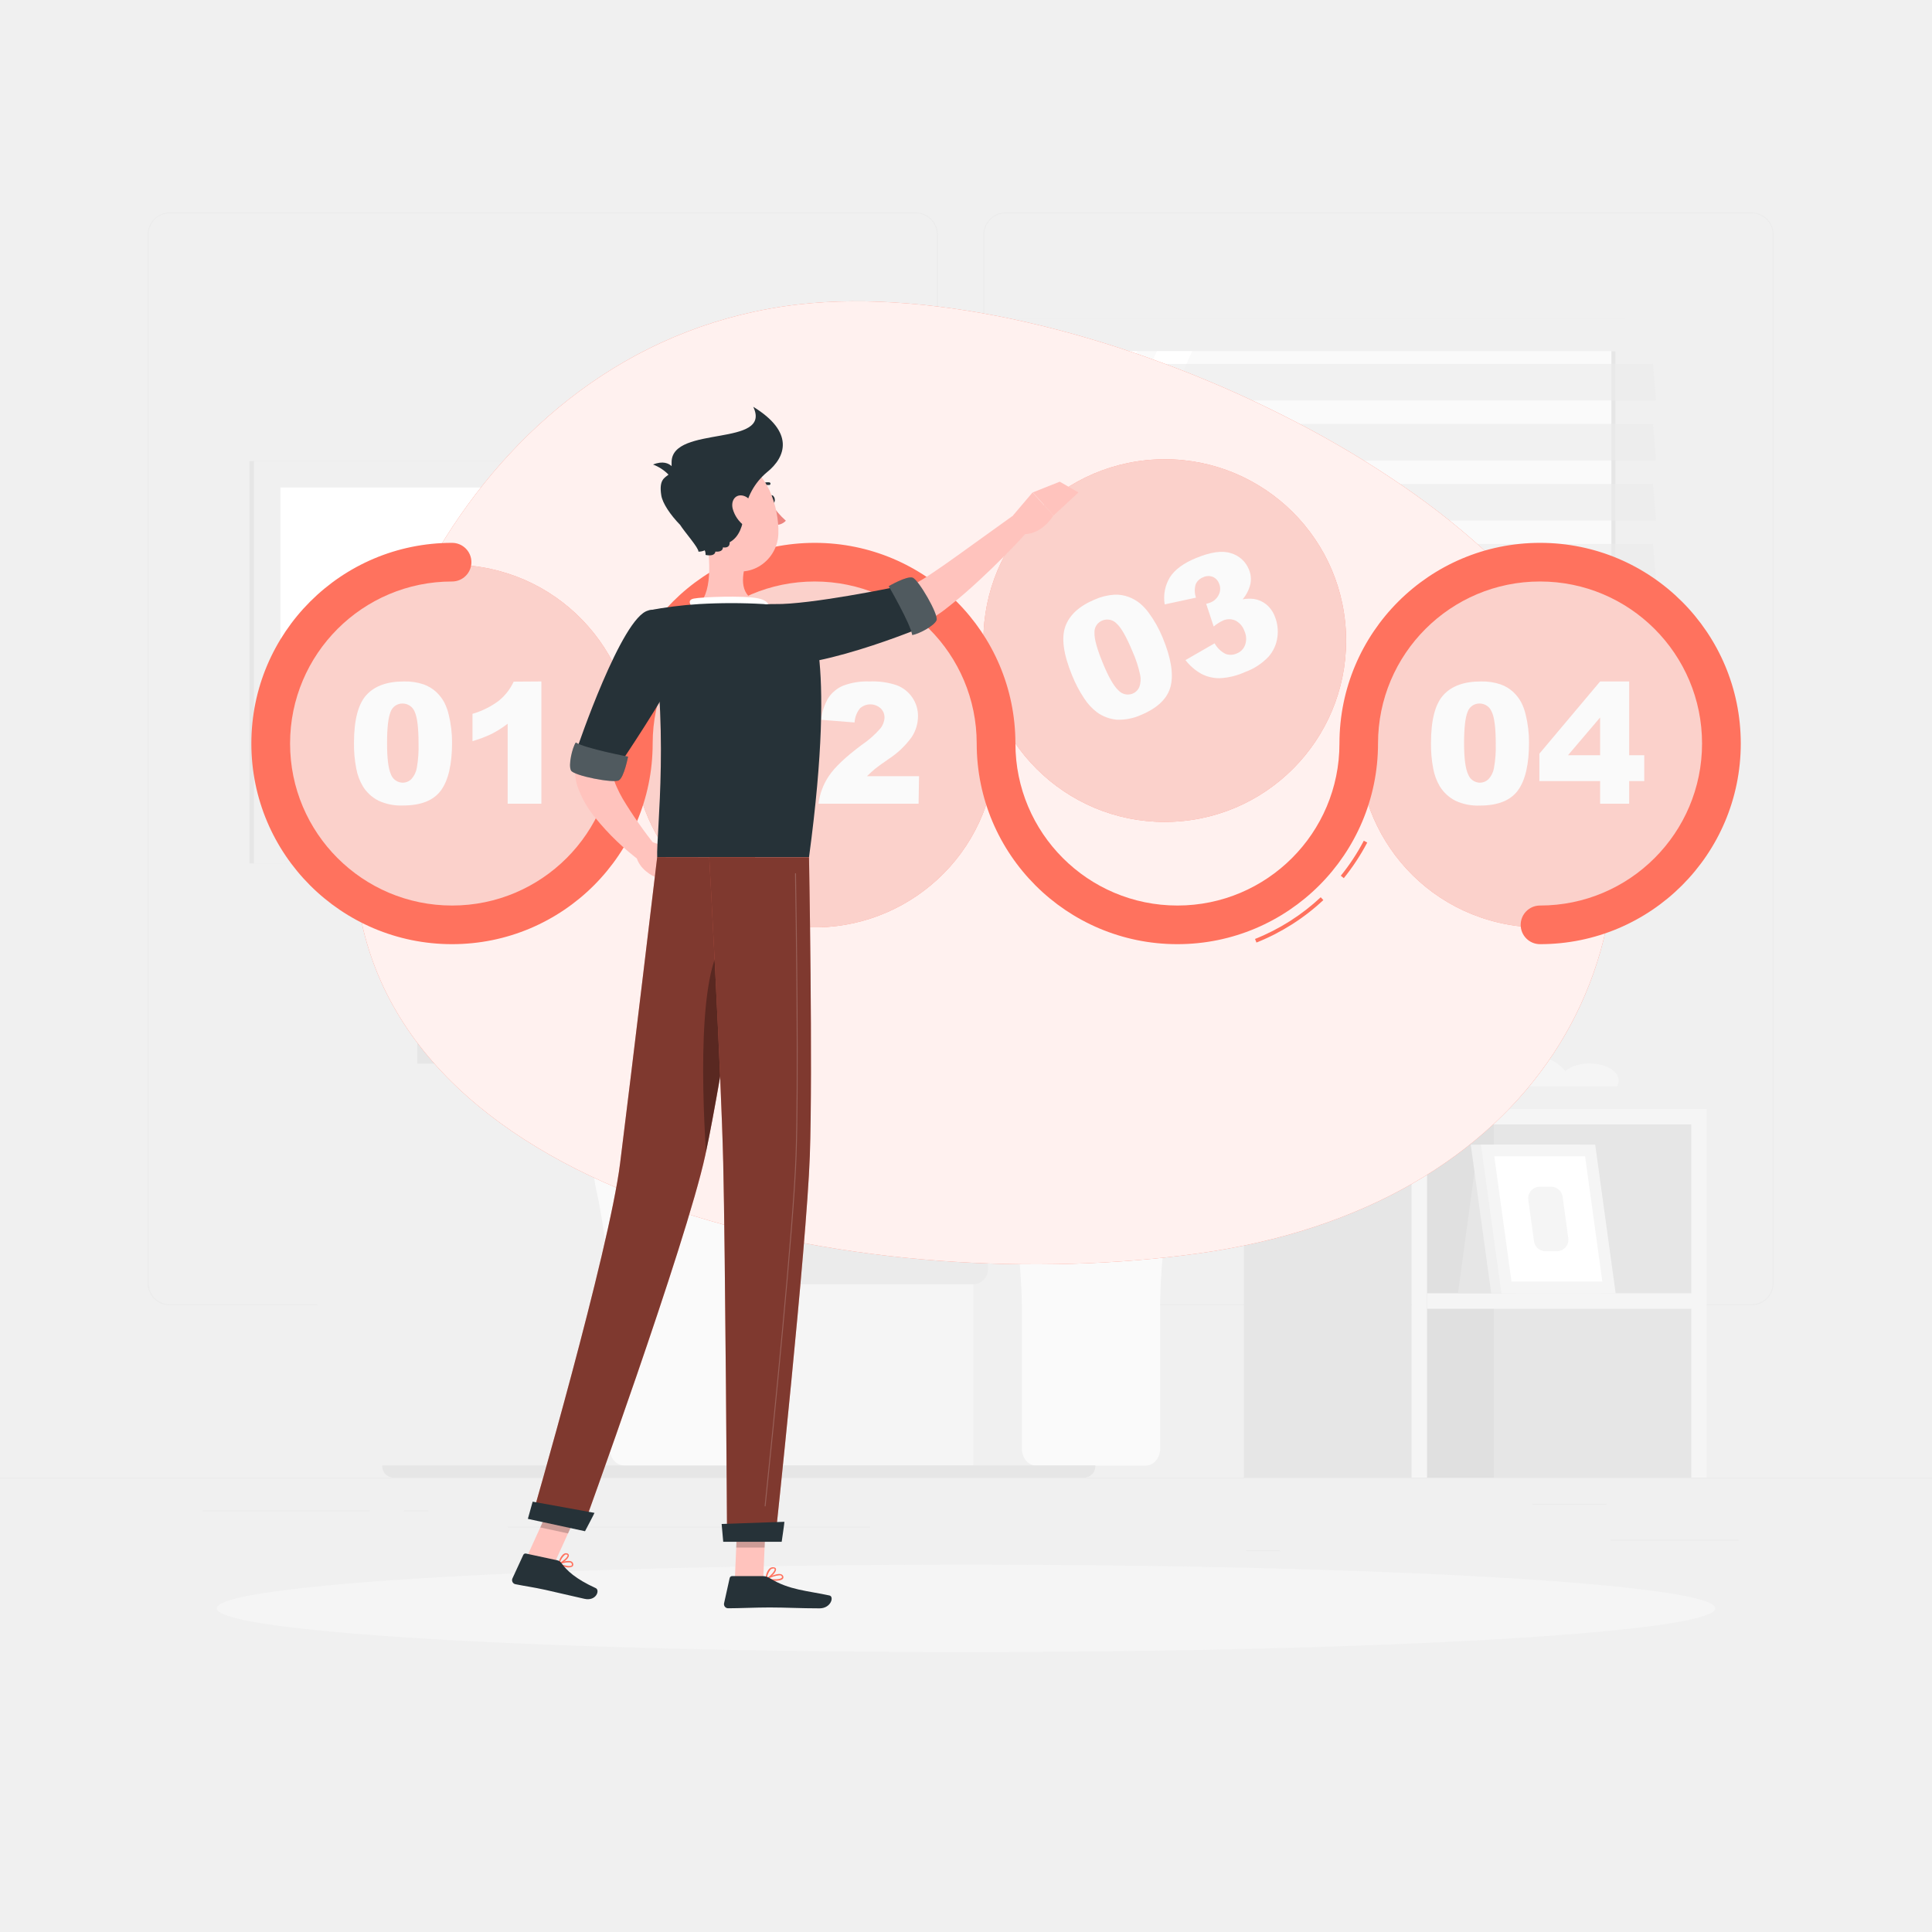
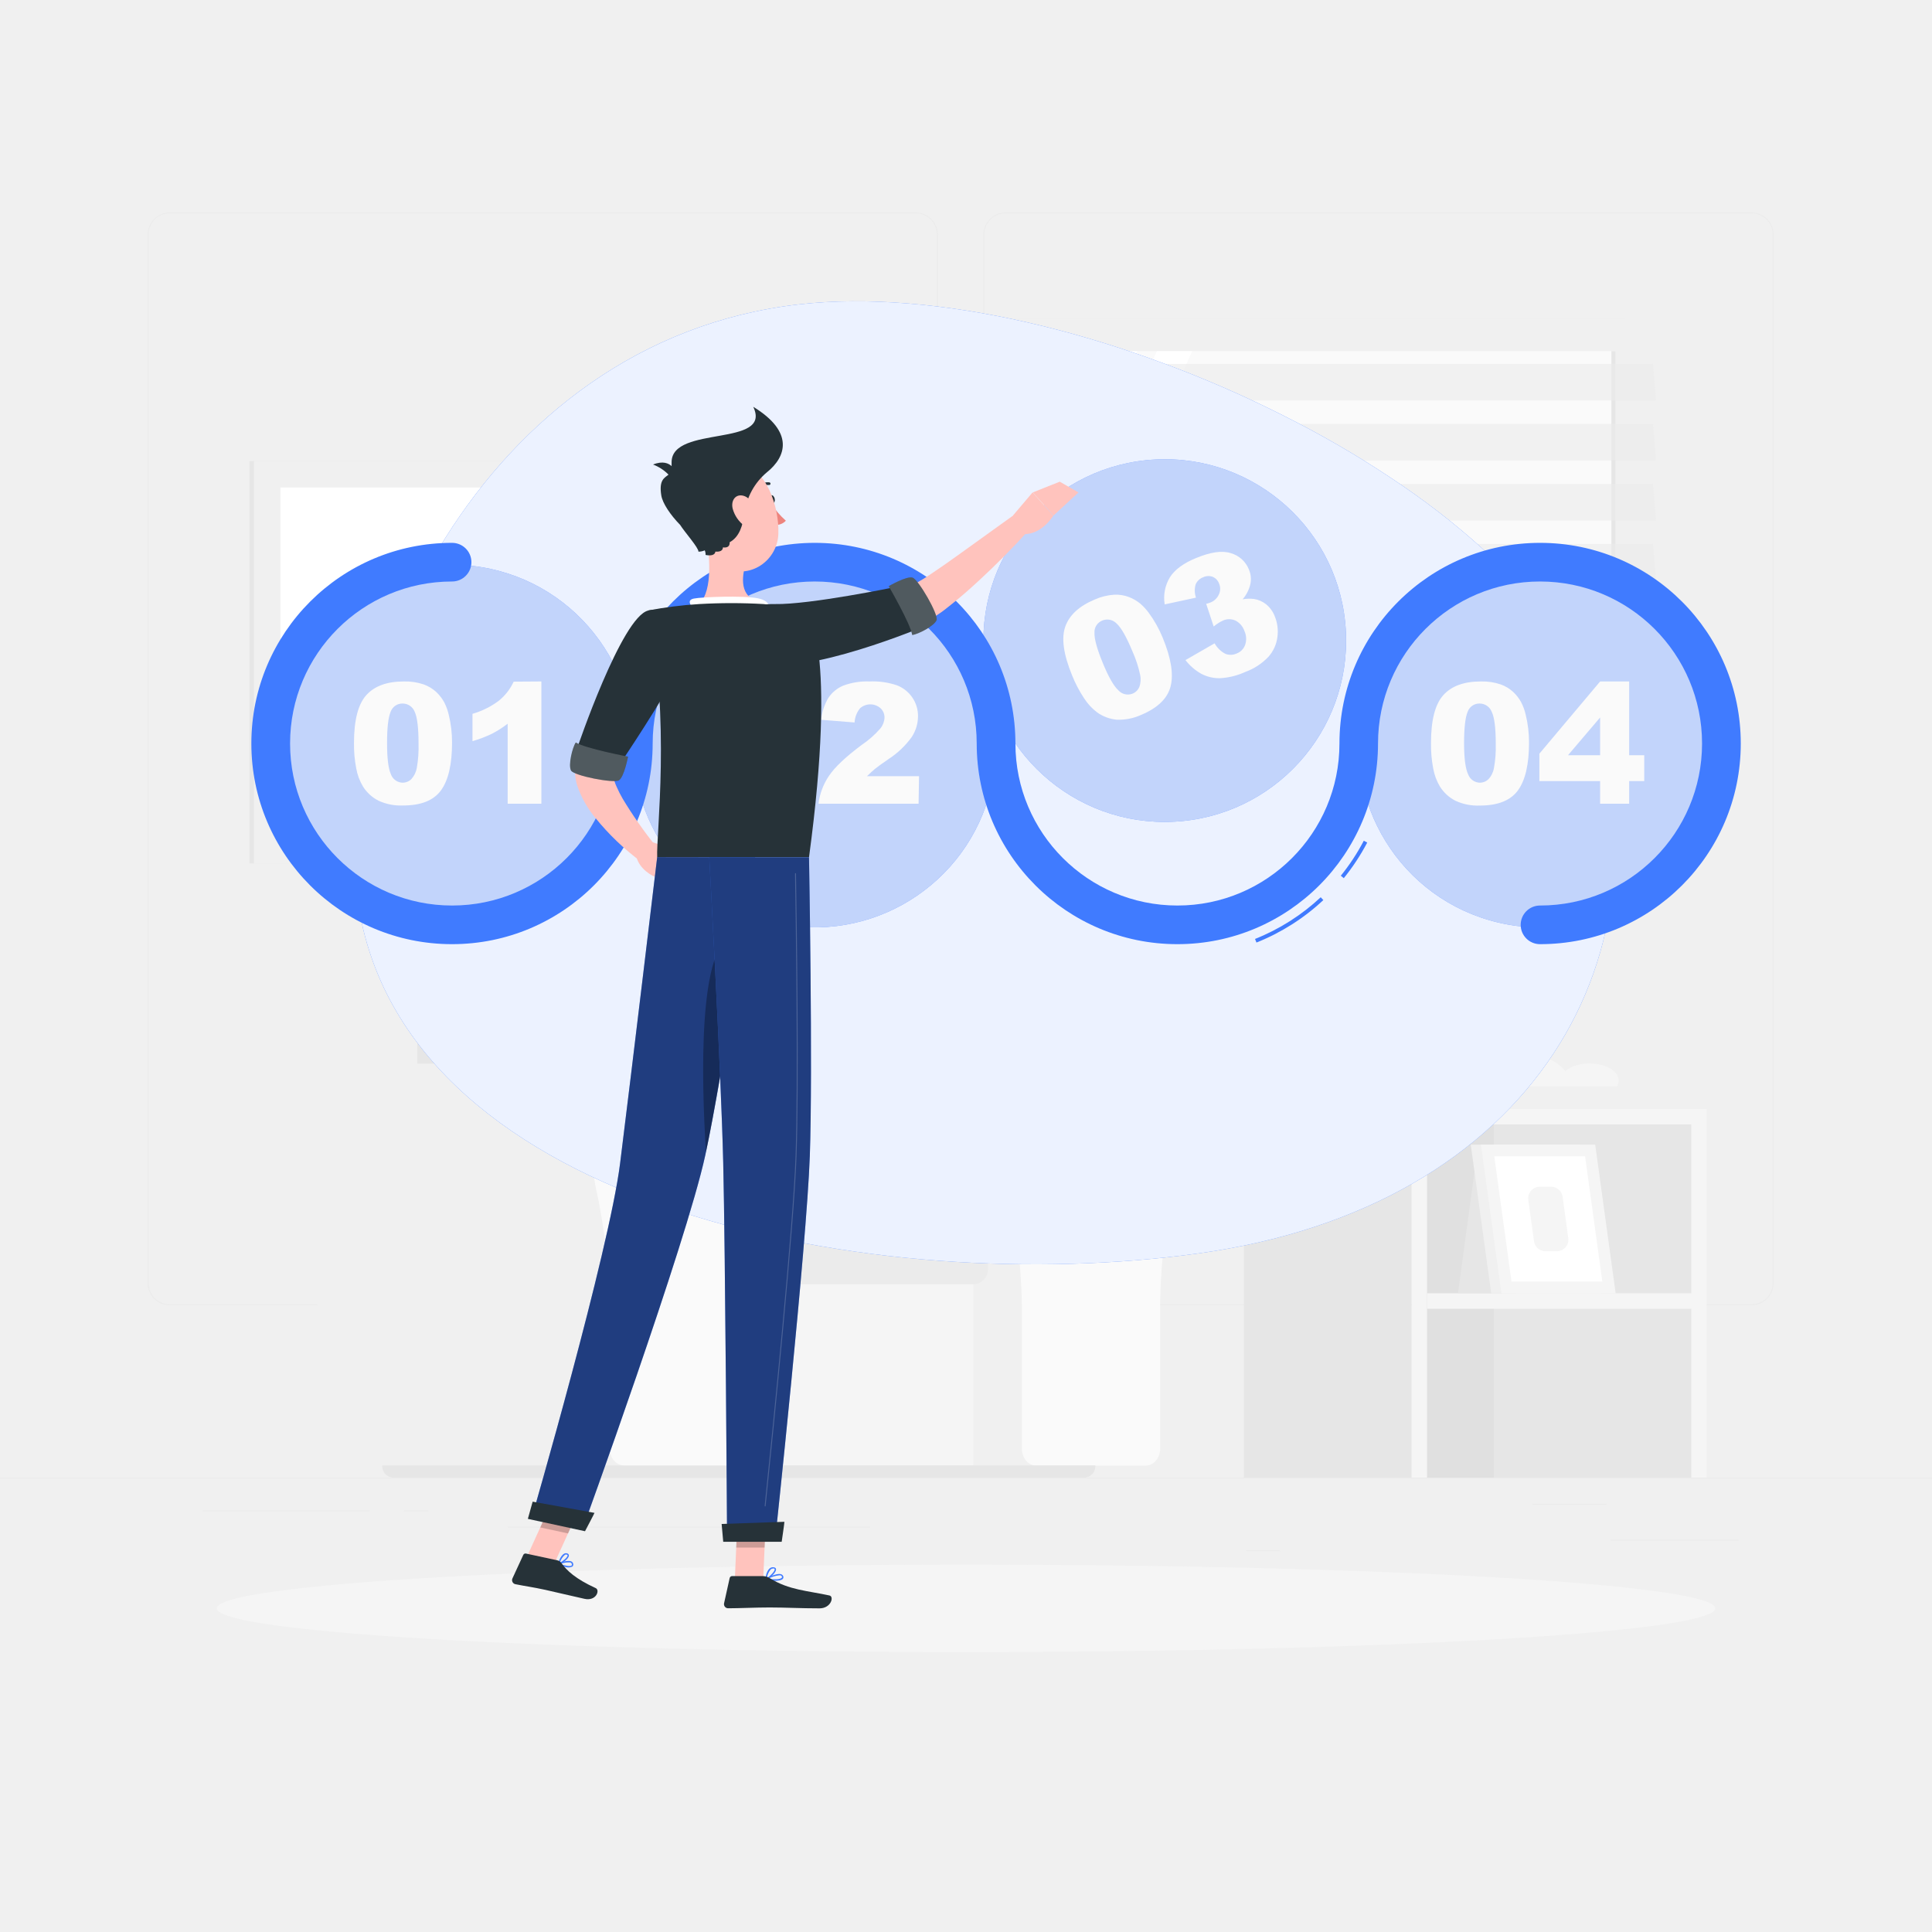
<svg xmlns="http://www.w3.org/2000/svg" viewBox="0 0 500 500">
  <g id="background-complete">
    <rect y="382.4" width="500" height="0.25" style="fill:#ebebeb" />
    <rect x="416.78" y="398.49" width="33.12" height="0.25" style="fill:#ebebeb" />
    <rect x="322.53" y="401.21" width="8.69" height="0.25" style="fill:#ebebeb" />
    <rect x="396.59" y="389.21" width="19.19" height="0.25" style="fill:#ebebeb" />
    <rect x="52.46" y="390.89" width="43.19" height="0.25" style="fill:#ebebeb" />
    <rect x="104.56" y="390.89" width="6.33" height="0.25" style="fill:#ebebeb" />
    <rect x="131.47" y="395.11" width="93.68" height="0.25" style="fill:#ebebeb" />
    <path d="M237,337.8H43.91a5.71,5.71,0,0,1-5.7-5.71V60.66A5.71,5.71,0,0,1,43.91,55H237a5.71,5.71,0,0,1,5.71,5.71V332.09A5.71,5.71,0,0,1,237,337.8ZM43.91,55.2a5.46,5.46,0,0,0-5.45,5.46V332.09a5.46,5.46,0,0,0,5.45,5.46H237a5.47,5.47,0,0,0,5.46-5.46V60.66A5.47,5.47,0,0,0,237,55.2Z" style="fill:#ebebeb" />
    <path d="M453.31,337.8H260.21a5.72,5.72,0,0,1-5.71-5.71V60.66A5.72,5.72,0,0,1,260.21,55h193.1A5.71,5.71,0,0,1,459,60.66V332.09A5.71,5.71,0,0,1,453.31,337.8ZM260.21,55.2a5.47,5.47,0,0,0-5.46,5.46V332.09a5.47,5.47,0,0,0,5.46,5.46h193.1a5.47,5.47,0,0,0,5.46-5.46V60.66a5.47,5.47,0,0,0-5.46-5.46Z" style="fill:#ebebeb" />
    <rect x="194.29" y="82.42" width="226.23" height="129.78" style="fill:#e6e6e6" />
    <rect x="197.12" y="82.42" width="229.45" height="129.78" style="fill:#f0f0f0" />
    <rect x="194.29" y="212.2" width="226.23" height="11.24" style="fill:#e6e6e6" />
    <rect x="207.19" y="212.2" width="229.45" height="11.24" style="fill:#f0f0f0" />
    <rect x="255.42" y="41.05" width="112.85" height="212.52" transform="translate(459.15 -164.54) rotate(90)" style="fill:#fafafa" />
    <polygon points="221.2 203.73 270.88 90.88 294.34 90.88 244.65 203.73 221.2 203.73" style="fill:#fff" />
    <path d="M209.5,195.31a.61.61,0,0,1-.6-.61V96.39a.61.61,0,0,1,1.21,0V194.7A.61.61,0,0,1,209.5,195.31Z" style="fill:#f0f0f0" />
    <polygon points="249.69 203.73 299.38 90.88 308.52 90.88 258.83 203.73 249.69 203.73" style="fill:#fff" />
    <rect x="361.14" y="146.77" width="112.85" height="1.07" transform="translate(564.87 -270.26) rotate(90)" style="fill:#e6e6e6" />
    <polygon points="428.57 103.65 202.34 103.65 201.56 94.17 427.79 94.17 428.57 103.65" style="fill:#ebebeb;opacity:0.6" />
    <polygon points="428.57 119.18 202.34 119.18 201.56 109.71 427.79 109.71 428.57 119.18" style="fill:#ebebeb;opacity:0.6" />
    <polygon points="428.57 134.72 202.34 134.72 201.56 125.25 427.79 125.25 428.57 134.72" style="fill:#ebebeb;opacity:0.6" />
    <polygon points="428.57 150.26 202.34 150.26 201.56 140.78 427.79 140.78 428.57 150.26" style="fill:#ebebeb;opacity:0.6" />
    <polygon points="428.57 165.8 202.34 165.8 201.56 156.32 427.79 156.32 428.57 165.8" style="fill:#ebebeb;opacity:0.6" />
    <polygon points="428.57 181.33 202.34 181.33 201.56 171.86 427.79 171.86 428.57 181.33" style="fill:#ebebeb;opacity:0.6" />
    <rect x="64.55" y="119.31" width="77.58" height="104.12" style="fill:#e6e6e6" />
    <rect x="65.72" y="119.31" width="81.82" height="104.12" style="fill:#f0f0f0" />
    <rect x="61.42" y="137.32" width="90.41" height="68.11" transform="translate(278 64.74) rotate(90)" style="fill:#fff" />
    <path d="M106.16,195.28l-12.5-12.5a16.15,16.15,0,0,1,0-22.81l12.5-12.51a.67.67,0,0,1,.93,0L119.6,160a16.15,16.15,0,0,1,0,22.81l-12.51,12.5A.65.65,0,0,1,106.16,195.28Zm.47-46.42-12,12a14.84,14.84,0,0,0,0,20.95l12,12,12-12a14.82,14.82,0,0,0,0-20.95Z" style="fill:#f0f0f0" />
    <path d="M223.34,275.27h0c-.51,0-1,0-1.55.05-11,.88-19.82,11.32-20.52,24.18A30.44,30.44,0,0,0,202,308a151.32,151.32,0,0,1,3.47,33.77v33.17c0,2.4,1.66,4.35,3.71,4.35h73.2v-104Z" style="fill:#f0f0f0" />
    <path d="M304.48,301.2c0-14.92-10.75-26.9-23.67-25.87-11,.88-19.83,11.32-20.52,24.18A30.07,30.07,0,0,0,261,308a151.32,151.32,0,0,1,3.47,33.77v33.17c0,2.4,1.66,4.35,3.71,4.35h28.36c2,0,3.71-1.95,3.71-4.35V339.78a137.91,137.91,0,0,1,3.43-31.65A30.23,30.23,0,0,0,304.48,301.2Z" style="fill:#fafafa" />
    <rect x="174.63" y="320.45" width="77.25" height="58.79" style="fill:#f5f5f5" />
    <path d="M126.13,250H211a18.13,18.13,0,0,1,18.13,18.13v62.26a0,0,0,0,1,0,0H108a0,0,0,0,1,0,0V268.13A18.13,18.13,0,0,1,126.13,250Z" style="fill:#e6e6e6" />
    <path d="M139.32,250h76.43a17.87,17.87,0,0,1,17.87,17.87v62.52a0,0,0,0,1,0,0H121.44a0,0,0,0,1,0,0V267.87A17.87,17.87,0,0,1,139.32,250Z" style="fill:#f5f5f5" />
    <path d="M179.61,318.33h72.2a3.89,3.89,0,0,1,3.89,3.89v6.26a3.89,3.89,0,0,1-3.89,3.89h-72.2a1.16,1.16,0,0,1-1.16-1.16V319.49a1.16,1.16,0,0,1,1.16-1.16Z" style="fill:#ebebeb" />
    <path d="M98.94,379.24H283.47a0,0,0,0,1,0,0v.24a2.92,2.92,0,0,1-2.92,2.92H101.85a2.92,2.92,0,0,1-2.92-2.92v-.24a0,0,0,0,1,0,0Z" style="fill:#e6e6e6" />
    <path d="M100.05,275.27h0c-.51,0-1,0-1.55.05-11,.88-19.83,11.32-20.52,24.18a30.44,30.44,0,0,0,.71,8.44,151.32,151.32,0,0,1,3.47,33.77v33.17c0,2.4,1.66,4.35,3.71,4.35h89.81v-104Z" style="fill:#f0f0f0" />
    <path d="M197.8,301.2c0-14.92-10.75-26.9-23.67-25.87-11,.88-19.82,11.32-20.52,24.18a30.44,30.44,0,0,0,.71,8.44,151.32,151.32,0,0,1,3.47,33.77v33.17c0,2.4,1.66,4.35,3.71,4.35h28.36c2,0,3.72-1.95,3.72-4.35V339.78A137.9,137.9,0,0,1,197,308.13,30.23,30.23,0,0,0,197.8,301.2Z" style="fill:#fafafa" />
    <path d="M401.42,284.08a4.41,4.41,0,0,0,3.18-7.48c-2-2.06-5.28-3.74-10.5-3.74s-8.46,1.68-10.49,3.74a4.41,4.41,0,0,0,3.17,7.48Z" style="fill:#f5f5f5" />
    <path d="M416.11,282.44a2.83,2.83,0,0,0,2-4.8c-1.3-1.33-3.39-2.4-6.74-2.4s-5.44,1.07-6.74,2.4a2.83,2.83,0,0,0,2,4.8Z" style="fill:#f5f5f5" />
    <path d="M379,281.17s.57,5.83,22.48,5.83,22.49-5.83,22.49-5.83Z" style="fill:#f0f0f0" />
    <path d="M355.76,271.36a3.55,3.55,0,0,0-.56.06v-2a1.58,1.58,0,0,0-1.58-1.59h-8.49a1.59,1.59,0,0,0-1.58,1.59V287H355.2v-2.84a5.32,5.32,0,0,0,.56.06,4.68,4.68,0,0,0,4.67-4.67V276A4.68,4.68,0,0,0,355.76,271.36Zm2.67,8.19a2.68,2.68,0,0,1-2.67,2.67,2.6,2.6,0,0,1-.56-.06v-8.74a2.6,2.6,0,0,1,.56-.06,2.68,2.68,0,0,1,2.67,2.67Z" style="fill:#e6e6e6" />
    <rect x="321.92" y="287" width="43.42" height="95.4" style="fill:#e6e6e6" />
    <rect x="365.34" y="287" width="76.38" height="95.4" transform="translate(807.05 669.4) rotate(180)" style="fill:#f5f5f5" />
    <rect x="357.82" y="302.51" width="91.4" height="68.38" transform="translate(740.22 -66.82) rotate(90)" style="fill:#e6e6e6" />
    <rect x="332.27" y="328.07" width="91.4" height="17.26" transform="translate(714.67 -41.27) rotate(90)" style="fill:#e0e0e0" />
    <rect x="402.61" y="301.43" width="4" height="70.54" transform="translate(741.31 -67.91) rotate(90)" style="fill:#f5f5f5" />
    <polygon points="392.33 334.7 377.33 334.7 381.78 301.84 392.33 301.84 392.33 334.7" style="fill:#e6e6e6" />
    <polygon points="414.33 334.7 385.92 334.7 380.63 296.24 409.04 296.24 414.33 334.7" style="fill:#f0f0f0" />
    <polygon points="418.13 334.7 388.56 334.7 383.27 296.24 412.84 296.24 418.13 334.7" style="fill:#f5f5f5" />
    <polygon points="391.17 331.67 386.72 299.27 410.22 299.27 414.68 331.67 391.17 331.67" style="fill:#fff" />
    <path d="M397,321.24l-1.48-10.73a3,3,0,0,1,3-3.39h2.88a3,3,0,0,1,3,2.58l1.47,10.72a3,3,0,0,1-3,3.4H400A3,3,0,0,1,397,321.24Z" style="fill:#f5f5f5" />
  </g>
  <g id="background-simple">
-     <path d="M206.75,78.78C124.34,88.2,83.2,178.23,92.93,235.25c13.29,77.93,134.32,100.61,216.94,89.17,87.07-12,124.9-77.59,101.16-144.9C391.7,124.7,277.39,70.71,206.75,78.78Z" style="fill:#FF725E" />
+     <path d="M206.75,78.78C124.34,88.2,83.2,178.23,92.93,235.25c13.29,77.93,134.32,100.61,216.94,89.17,87.07-12,124.9-77.59,101.16-144.9C391.7,124.7,277.39,70.71,206.75,78.78Z" style="fill:#407BFF" />
    <path d="M206.75,78.78C124.34,88.2,83.2,178.23,92.93,235.25c13.29,77.93,134.32,100.61,216.94,89.17,87.07-12,124.9-77.59,101.16-144.9C391.7,124.7,277.39,70.71,206.75,78.78Z" style="fill:#fff;opacity:0.9" />
  </g>
  <g id="Shadow">
    <ellipse id="path" cx="250" cy="416.24" rx="193.89" ry="11.32" style="fill:#f5f5f5" />
  </g>
  <g id="Graphics">
-     <circle cx="116.98" cy="193.08" r="46.93" transform="translate(-92.34 277.62) rotate(-80.78)" style="fill:#FF725E" />
+     <circle cx="116.98" cy="193.08" r="46.93" transform="translate(-92.34 277.62) rotate(-80.78)" style="fill:#407BFF" />
    <circle cx="116.98" cy="193.08" r="46.93" transform="translate(-92.34 277.62) rotate(-80.78)" style="fill:#fafafa;opacity:0.7" />
    <path d="M91.61,192.29q0-8.85,3.19-12.39t9.71-3.54a14.67,14.67,0,0,1,5.15.77,9.62,9.62,0,0,1,3.29,2,10.84,10.84,0,0,1,2,2.6,13.68,13.68,0,0,1,1.17,3.19,29.74,29.74,0,0,1,.87,7.25q0,8.44-2.86,12.37t-9.85,3.92a13.75,13.75,0,0,1-6.34-1.25,10.21,10.21,0,0,1-4-3.66,13.89,13.89,0,0,1-1.75-4.7A32.48,32.48,0,0,1,91.61,192.29Zm8.56,0q0,5.93,1,8.1a3.29,3.29,0,0,0,3,2.17,3.23,3.23,0,0,0,2.28-.92,5.79,5.79,0,0,0,1.42-2.91,30.92,30.92,0,0,0,.45-6.21q0-6.2-1-8.32a3.36,3.36,0,0,0-3.14-2.13,3.22,3.22,0,0,0-3.1,2.18Q100.17,186.44,100.17,192.32Z" style="fill:#fafafa" />
    <path d="M140.11,176.36V208h-8.73v-20.7a26.46,26.46,0,0,1-4.1,2.61,31.78,31.78,0,0,1-5,1.9v-7.07a21.13,21.13,0,0,0,6.84-3.41,13.92,13.92,0,0,0,3.82-4.92Z" style="fill:#fafafa" />
-     <circle cx="210.84" cy="193.08" r="46.93" transform="translate(-25.52 353.92) rotate(-76.72)" style="fill:#FF725E" />
+     <circle cx="210.84" cy="193.08" r="46.93" transform="translate(-25.52 353.92) rotate(-76.72)" style="fill:#407BFF" />
    <circle cx="210.84" cy="193.08" r="46.93" transform="translate(-25.52 353.92) rotate(-76.72)" style="fill:#fafafa;opacity:0.7" />
    <path d="M183.53,192.29q0-8.85,3.19-12.39t9.71-3.54a14.67,14.67,0,0,1,5.15.77,9.48,9.48,0,0,1,3.28,2,10.64,10.64,0,0,1,2,2.6,13.68,13.68,0,0,1,1.17,3.19,29.74,29.74,0,0,1,.87,7.25q0,8.44-2.86,12.37t-9.85,3.92a13.72,13.72,0,0,1-6.34-1.25,10.21,10.21,0,0,1-4-3.66,13.89,13.89,0,0,1-1.75-4.7A32.48,32.48,0,0,1,183.53,192.29Zm8.56,0q0,5.93,1,8.1a3.29,3.29,0,0,0,3,2.17,3.19,3.19,0,0,0,2.27-.92,5.63,5.63,0,0,0,1.42-2.91,30,30,0,0,0,.46-6.21q0-6.2-1.05-8.32a3.36,3.36,0,0,0-3.15-2.13,3.22,3.22,0,0,0-3.09,2.18C192.4,185.72,192.09,188.4,192.09,192.32Z" style="fill:#fafafa" />
    <path d="M237.73,208h-25.9a16.2,16.2,0,0,1,2.71-7.21q2.25-3.37,8.46-8a24.78,24.78,0,0,0,4.85-4.28,4.76,4.76,0,0,0,1.06-2.77,3.24,3.24,0,0,0-1-2.43,4,4,0,0,0-5.34,0,6.44,6.44,0,0,0-1.41,3.67l-8.64-.7a13.67,13.67,0,0,1,1.87-5.69,8.64,8.64,0,0,1,3.82-3.14,17.41,17.41,0,0,1,6.83-1.09,19.33,19.33,0,0,1,7.09,1,8.52,8.52,0,0,1,4,3.19,8.39,8.39,0,0,1,1.45,4.82,9.84,9.84,0,0,1-1.66,5.42,22.58,22.58,0,0,1-6,5.68q-2.61,1.8-3.48,2.52t-2.07,1.89h13.48Z" style="fill:#fafafa" />
-     <circle cx="301.43" cy="165.8" r="46.93" transform="translate(-7.94 15.34) rotate(-2.88)" style="fill:#FF725E" />
+     <circle cx="301.43" cy="165.8" r="46.93" transform="translate(-7.94 15.34) rotate(-2.88)" style="fill:#407BFF" />
    <circle cx="301.43" cy="165.8" r="46.93" transform="translate(-7.94 15.34) rotate(-2.88)" style="fill:#fafafa;opacity:0.7" />
    <path d="M277.47,174.82q-3.37-8.19-1.77-12.67t7.63-7a14.54,14.54,0,0,1,5.06-1.24,9.29,9.29,0,0,1,3.8.61,10.69,10.69,0,0,1,2.84,1.64,13.74,13.74,0,0,1,2.31,2.5,29.85,29.85,0,0,1,3.56,6.37q3.23,7.81,2.07,12.53T295.36,185a14,14,0,0,1-6.34,1.26,10.38,10.38,0,0,1-5.06-1.88,14,14,0,0,1-3.4-3.67A32.68,32.68,0,0,1,277.47,174.82Zm7.93-3.24c1.5,3.66,2.86,6,4.05,7.09a3.3,3.3,0,0,0,3.64.85,3.19,3.19,0,0,0,1.76-1.72,5.66,5.66,0,0,0,.2-3.23,30.05,30.05,0,0,0-1.94-5.92q-2.37-5.72-4.14-7.29a3.35,3.35,0,0,0-3.72-.76,3.21,3.21,0,0,0-2,3.18Q283.17,166.15,285.4,171.58Z" style="fill:#fafafa" />
    <path d="M309.52,154.67l-8.1,1.75a10.28,10.28,0,0,1,1.34-7q1.89-3,6.78-5c3.75-1.55,6.75-2,9-1.26a7.11,7.11,0,0,1,4.68,4.24,6.26,6.26,0,0,1,.37,3.79,9.29,9.29,0,0,1-2,3.91,10,10,0,0,1,2.94-.09,6.66,6.66,0,0,1,3.18,1.41,7.49,7.49,0,0,1,2.21,3.11,10.36,10.36,0,0,1,.67,5.35,9.46,9.46,0,0,1-2.32,5.1,15.63,15.63,0,0,1-6,3.92,18.12,18.12,0,0,1-6.56,1.62,10,10,0,0,1-4.83-1.15,13.47,13.47,0,0,1-4.08-3.54l7.54-4.34a6.7,6.7,0,0,0,2.83,2.74,3.81,3.81,0,0,0,2.9-.11,3.74,3.74,0,0,0,2.19-2.28,4.82,4.82,0,0,0-.22-3.57,4.72,4.72,0,0,0-2.31-2.67,3.94,3.94,0,0,0-3.24,0,10.82,10.82,0,0,0-2.39,1.54l-1.94-5.87a9.23,9.23,0,0,0,1.08-.33,4,4,0,0,0,2.2-2.08,3.38,3.38,0,0,0,.07-2.8,3,3,0,0,0-1.64-1.77,3.13,3.13,0,0,0-2.48.1,3.42,3.42,0,0,0-1.94,1.8A5.59,5.59,0,0,0,309.52,154.67Z" style="fill:#fafafa" />
-     <circle cx="398.55" cy="193.08" r="46.93" transform="translate(119.07 536.62) rotate(-76.72)" style="fill:#FF725E" />
+     <circle cx="398.55" cy="193.08" r="46.93" transform="translate(119.07 536.62) rotate(-76.72)" style="fill:#407BFF" />
    <circle cx="398.55" cy="193.08" r="46.93" transform="translate(119.07 536.62) rotate(-76.72)" style="fill:#fafafa;opacity:0.7" />
    <path d="M370.34,192.29q0-8.85,3.19-12.39t9.71-3.54a14.67,14.67,0,0,1,5.15.77,9.48,9.48,0,0,1,3.28,2,10.64,10.64,0,0,1,2,2.6,13.68,13.68,0,0,1,1.17,3.19,29.74,29.74,0,0,1,.87,7.25q0,8.44-2.86,12.37T383,208.48a13.72,13.72,0,0,1-6.34-1.25,10.21,10.21,0,0,1-4-3.66,13.89,13.89,0,0,1-1.75-4.7A32.48,32.48,0,0,1,370.34,192.29Zm8.56,0q0,5.93,1.05,8.1a3.29,3.29,0,0,0,3,2.17,3.19,3.19,0,0,0,2.27-.92,5.63,5.63,0,0,0,1.42-2.91,30,30,0,0,0,.46-6.21q0-6.2-1.05-8.32a3.36,3.36,0,0,0-3.15-2.13,3.22,3.22,0,0,0-3.09,2.18Q378.91,186.44,378.9,192.32Z" style="fill:#fafafa" />
    <path d="M414.11,202.15H398.39v-7.1l15.72-18.69h7.52v19.09h3.9v6.7h-3.9V208h-7.52Zm0-6.7v-9.77l-8.31,9.77Z" style="fill:#fafafa" />
-     <path d="M398.55,244.35a5,5,0,0,1,0-10,41.93,41.93,0,1,0-41.92-41.93,51.93,51.93,0,0,1-103.86,0h0a41.93,41.93,0,0,0-83.86,0A51.93,51.93,0,1,1,117,140.49a5,5,0,1,1,0,10,41.93,41.93,0,1,0,41.93,41.93,51.93,51.93,0,0,1,103.86,0h0a41.93,41.93,0,1,0,83.86,0,51.93,51.93,0,1,1,51.92,51.93Z" style="fill:#FF725E" />
-     <path d="M347.77,227.27l-.77-.63a54.86,54.86,0,0,0,5.95-9.06l.89.47A56.67,56.67,0,0,1,347.77,227.27Z" style="fill:#FF725E" />
-     <path d="M325.17,243.93l-.37-.93a54.34,54.34,0,0,0,17-10.79l.68.73A55.36,55.36,0,0,1,325.17,243.93Z" style="fill:#FF725E" />
+     <path d="M398.55,244.35a5,5,0,0,1,0-10,41.93,41.93,0,1,0-41.92-41.93,51.93,51.93,0,0,1-103.86,0h0a41.93,41.93,0,0,0-83.86,0A51.93,51.93,0,1,1,117,140.49a5,5,0,1,1,0,10,41.93,41.93,0,1,0,41.93,41.93,51.93,51.93,0,0,1,103.86,0h0a41.93,41.93,0,1,0,83.86,0,51.93,51.93,0,1,1,51.92,51.93Z" style="fill:#407BFF" />
+     <path d="M347.77,227.27l-.77-.63a54.86,54.86,0,0,0,5.95-9.06l.89.47A56.67,56.67,0,0,1,347.77,227.27Z" style="fill:#407BFF" />
+     <path d="M325.17,243.93l-.37-.93a54.34,54.34,0,0,0,17-10.79l.68.73A55.36,55.36,0,0,1,325.17,243.93Z" style="fill:#407BFF" />
  </g>
  <g id="Character">
    <polygon points="190.18 408.74 197.52 408.74 198.25 391.72 190.91 391.72 190.18 408.74" style="fill:#ffc3bd" />
    <polygon points="198.25 391.73 197.88 400.5 190.53 400.5 190.9 391.73 198.25 391.73" style="opacity:0.2" />
    <polygon points="136.33 402.97 143.51 404.52 150.72 388.68 143.54 387.12 136.33 402.97" style="fill:#ffc3bd" />
    <polygon points="143.53 387.13 150.72 388.68 147 396.85 139.82 395.3 143.53 387.13" style="opacity:0.2" />
    <path d="M174.47,169.25c-2.52,4.43-5.06,9-7.49,13.55s-4.81,9.13-6.83,13.69c-.53,1.15-1,2.28-1.44,3.41,0,.11,0,0,0,0v0s0,0,0,0,0,.07,0,.15a3.47,3.47,0,0,0,0,.87,11.67,11.67,0,0,0,.89,2.74,31.75,31.75,0,0,0,1.56,3.07,111.4,111.4,0,0,0,8.65,12.36l-3.78,4a64.67,64.67,0,0,1-12-11.49,26.34,26.34,0,0,1-4.63-8.25,12.58,12.58,0,0,1-.56-3,10.22,10.22,0,0,1,0-1.82,8.69,8.69,0,0,1,.16-1c0-.16.08-.33.12-.5l.13-.43c.44-1.34.87-2.7,1.36-4a152.29,152.29,0,0,1,6.56-14.94c2.42-4.82,4.95-9.48,7.77-14.14Z" style="fill:#ffc3bd" />
    <path d="M168.39,217.81l5.16,1.7-4.34,7.3s-3.78-1.71-4.54-5.19Z" style="fill:#ffc3bd" />
    <polygon points="180.58 222.33 175.56 227.95 169.21 226.81 173.55 219.51 180.58 222.33" style="fill:#ffc3bd" />
    <path d="M199.13,129.36c.12.58.52,1,.9.91s.59-.61.47-1.19-.52-1-.9-.91S199,128.78,199.13,129.36Z" style="fill:#263238" />
    <path d="M199.6,130.36a21.21,21.21,0,0,0,3.78,4.4,3.4,3.4,0,0,1-2.67,1.08Z" style="fill:#ed847e" />
    <path d="M196.35,126.57a.37.37,0,0,1-.24-.1.35.35,0,0,1,0-.49,3.47,3.47,0,0,1,3-1.15.35.35,0,0,1,.29.4.36.36,0,0,1-.4.29h0a2.76,2.76,0,0,0-2.34.93A.33.33,0,0,1,196.35,126.57Z" style="fill:#263238" />
    <path d="M182.59,137.52c1,5.38,2.1,15.23-1.66,18.81,0,0,1.47,5.45,11.46,5.45,11,0,5.25-5.45,5.25-5.45-6-1.43-5.84-5.87-4.8-10.05Z" style="fill:#ffc3bd" />
    <path d="M179.43,157.54c-.8-1-1.67-2.25.13-2.63,2-.41,12.87-.84,16.62-.06s2.68,2.91,2.68,2.91Z" style="fill:#fff" />
-     <path d="M146.31,405.52a2.38,2.38,0,0,0,1.83-.1.71.71,0,0,0,.17-.81.79.79,0,0,0-.45-.51c-1-.48-3.27.45-3.37.49a.19.19,0,0,0-.11.16.19.19,0,0,0,.1.16A9.17,9.17,0,0,0,146.31,405.52Zm1.19-1.18.21.07a.46.46,0,0,1,.26.3c.1.31,0,.41-.06.44-.39.34-1.86,0-2.89-.39A5.82,5.82,0,0,1,147.5,404.34Z" style="fill:#FF725E" />
-     <path d="M144.52,404.92h.08c.84-.24,2.61-1.51,2.63-2.34a.56.56,0,0,0-.44-.56.94.94,0,0,0-.77.06c-1,.5-1.6,2.53-1.63,2.62a.17.17,0,0,0,0,.17A.2.2,0,0,0,144.52,404.92Zm2.08-2.6.07,0c.22.07.22.18.22.22,0,.49-1.19,1.48-2,1.89a4.22,4.22,0,0,1,1.34-2.07A.63.63,0,0,1,146.6,402.32Z" style="fill:#FF725E" />
-     <path d="M200.47,409.11c.95,0,1.86-.13,2.16-.55a.66.66,0,0,0,0-.76.89.89,0,0,0-.56-.41c-1.22-.33-3.79,1.13-3.89,1.2a.16.16,0,0,0-.09.18.18.18,0,0,0,.14.14A13.29,13.29,0,0,0,200.47,409.11Zm1.17-1.42a1.15,1.15,0,0,1,.33,0,.49.49,0,0,1,.34.24c.13.22.08.33,0,.39-.34.47-2.2.48-3.57.29A7.87,7.87,0,0,1,201.64,407.69Z" style="fill:#FF725E" />
-     <path d="M198.25,408.91h.07c.89-.4,2.65-2,2.51-2.82,0-.2-.17-.44-.64-.49a1.33,1.33,0,0,0-1,.3c-.93.77-1.13,2.75-1.14,2.83a.17.17,0,0,0,.07.16A.19.19,0,0,0,198.25,408.91Zm1.8-3h.1c.31,0,.33.15.34.19.08.5-1.11,1.75-2,2.29a4.15,4.15,0,0,1,1-2.26A1,1,0,0,1,200.05,405.93Z" style="fill:#FF725E" />
+     <path d="M146.31,405.52a2.38,2.38,0,0,0,1.83-.1.71.71,0,0,0,.17-.81.79.79,0,0,0-.45-.51c-1-.48-3.27.45-3.37.49a.19.19,0,0,0-.11.16.19.19,0,0,0,.1.16A9.17,9.17,0,0,0,146.31,405.52Zm1.19-1.18.21.07a.46.46,0,0,1,.26.3c.1.31,0,.41-.06.44-.39.34-1.86,0-2.89-.39A5.82,5.82,0,0,1,147.5,404.34Z" style="fill:#407BFF" />
+     <path d="M144.52,404.92h.08c.84-.24,2.61-1.51,2.63-2.34a.56.56,0,0,0-.44-.56.94.94,0,0,0-.77.06c-1,.5-1.6,2.53-1.63,2.62a.17.17,0,0,0,0,.17A.2.2,0,0,0,144.52,404.92Zm2.08-2.6.07,0c.22.07.22.18.22.22,0,.49-1.19,1.48-2,1.89a4.22,4.22,0,0,1,1.34-2.07A.63.63,0,0,1,146.6,402.32Z" style="fill:#407BFF" />
+     <path d="M200.47,409.11c.95,0,1.86-.13,2.16-.55a.66.66,0,0,0,0-.76.89.89,0,0,0-.56-.41c-1.22-.33-3.79,1.13-3.89,1.2a.16.16,0,0,0-.09.18.18.18,0,0,0,.14.14A13.29,13.29,0,0,0,200.47,409.11Zm1.17-1.42a1.15,1.15,0,0,1,.33,0,.49.49,0,0,1,.34.24c.13.22.08.33,0,.39-.34.47-2.2.48-3.57.29A7.87,7.87,0,0,1,201.64,407.69Z" style="fill:#407BFF" />
+     <path d="M198.25,408.91h.07c.89-.4,2.65-2,2.51-2.82,0-.2-.17-.44-.64-.49a1.33,1.33,0,0,0-1,.3c-.93.77-1.13,2.75-1.14,2.83a.17.17,0,0,0,.07.16A.19.19,0,0,0,198.25,408.91Zm1.8-3h.1c.31,0,.33.15.34.19.08.5-1.11,1.75-2,2.29a4.15,4.15,0,0,1,1-2.26A1,1,0,0,1,200.05,405.93Z" style="fill:#407BFF" />
    <path d="M144.2,403.8l-8.07-1.74a.62.62,0,0,0-.71.36l-2.8,6.07a1.07,1.07,0,0,0,.77,1.5c2.83.57,4.23.7,7.78,1.47,2.18.47,7.11,1.67,10.12,2.32s4.05-2.24,2.88-2.78c-5.27-2.41-7.47-4.53-8.9-6.5A1.81,1.81,0,0,0,144.2,403.8Z" style="fill:#263238" />
    <path d="M197.47,407.89h-8a.65.65,0,0,0-.63.5l-1.45,6.53a1.07,1.07,0,0,0,1.06,1.3c2.89,0,7.08-.21,10.71-.21,4.26,0,7.93.23,12.92.23,3,0,3.85-3.05,2.59-3.33-5.75-1.25-10.44-1.39-15.41-4.45A3.41,3.41,0,0,0,197.47,407.89Z" style="fill:#263238" />
    <path d="M200.11,158.14c5.7-.59,11.6-1.34,17.31-2.24A107.71,107.71,0,0,0,234,152.2c.63-.21,1.23-.44,1.83-.68a11.39,11.39,0,0,0,1.44-.7c1.1-.62,2.31-1.37,3.49-2.16,2.38-1.59,4.8-3.27,7.19-5l14.51-10.43,3.68,4.11c-4.08,4.51-8.33,8.79-12.8,12.92-2.24,2.06-4.52,4.1-7,6.06-1.23,1-2.46,2-3.91,2.91a21.07,21.07,0,0,1-2.49,1.46c-.78.37-1.56.72-2.33,1a71,71,0,0,1-9.16,3c-3,.82-6.07,1.47-9.1,2.05A171.72,171.72,0,0,1,201,169.24Z" style="fill:#ffc3bd" />
    <path d="M167.78,158c-6.89,1.58-18.45,35.77-18.45,35.77l11.25,3.74s11.48-17,15.38-25.21C180,163.7,174.82,156.38,167.78,158Z" style="fill:#263238" />
    <path d="M162.54,195.82s-11-2.1-13.53-3.66c-.88,1.27-2,5.9-1.22,7.26s11,3.34,12.37,2.53S162.54,195.82,162.54,195.82Z" style="fill:#263238" />
    <path d="M162.54,195.82s-11-2.1-13.53-3.66c-.88,1.27-2,5.9-1.22,7.26s11,3.34,12.37,2.53S162.54,195.82,162.54,195.82Z" style="fill:#fafafa;opacity:0.2" />
    <path d="M208.94,158.37s7.81,8.83.43,63.5H170.08c-.27-6,3.52-35.46-2.3-63.88a102.56,102.56,0,0,1,13.15-1.66,145.44,145.44,0,0,1,16.71,0A73.8,73.8,0,0,1,208.94,158.37Z" style="fill:#263238" />
    <path d="M195,170.06c7.05,7.27,42.39-7.23,42.39-7.23l-5.67-10.91s-22.1,4.59-31.18,4.41C189.34,156.1,189.67,164.53,195,170.06Z" style="fill:#263238" />
    <path d="M230,151.71s5.63,9.71,6.08,12.62c1.55-.16,5.75-2.37,6.3-3.83s-4.67-10.48-6.19-11S230,151.71,230,151.71Z" style="fill:#263238" />
    <path d="M230,151.71s5.63,9.71,6.08,12.62c1.55-.16,5.75-2.37,6.3-3.83s-4.67-10.48-6.19-11S230,151.71,230,151.71Z" style="fill:#fafafa;opacity:0.2" />
    <path d="M262.23,133.33l5-5.89,5.38,6s-3.32,5.57-8.59,4.69Z" style="fill:#ffc3bd" />
    <polygon points="274.26 124.66 279.11 127.44 272.66 133.41 267.27 127.44 274.26 124.66" style="fill:#ffc3bd" />
    <path d="M179.51,132.06c1.89,7.05,2.64,11.26,7,14.19,6.54,4.41,14.68-.65,14.93-8.11.23-6.72-2.89-17.11-10.45-18.53A9.94,9.94,0,0,0,179.51,132.06Z" style="fill:#ffc3bd" />
    <path d="M194.94,105.28c5,10.52-20.95,4.69-21.13,14.24v0h0c0,.4,0,.76,0,1.11-.74-.69-2.23-1.45-4.8-.41a11.09,11.09,0,0,1,4,2.61c-1,.85-2.52,1.3-1.87,5.37.31,2,2.3,5,4.89,7.66,1.13,1.81,4.8,5.92,4.73,6.91a4,4,0,0,0,1.63-.34,2.62,2.62,0,0,1,.21,1.19c1.36.26,2.43.07,2.55-.87,1.11.1,1.91-.2,1.95-1.09,1.06.15,1.79-.19,1.74-1.33,2.52-1.38,3.38-4.29,3.84-7.54a16.54,16.54,0,0,1,5.77-10.54C203.54,118.18,205.54,111.76,194.94,105.28Z" style="fill:#263238" />
    <path d="M189.63,131.69a8.21,8.21,0,0,0,3,4.38c1.92,1.42,3.34,0,3.21-2.14-.12-2-1.27-5-3.38-5.61S189.08,129.57,189.63,131.69Z" style="fill:#ffc3bd" />
-     <path d="M195.43,221.87S187.09,278,182.52,299c-5,23-31.82,96.88-31.82,96.88l-13.15-2.85s20.07-69.13,22.93-91.94c3.1-24.75,9.6-79.26,9.6-79.26Z" style="fill:#FF725E" />
+     <path d="M195.43,221.87S187.09,278,182.52,299c-5,23-31.82,96.88-31.82,96.88l-13.15-2.85s20.07-69.13,22.93-91.94c3.1-24.75,9.6-79.26,9.6-79.26Z" style="fill:#407BFF" />
    <path d="M195.43,221.87S187.09,278,182.52,299c-5,23-31.82,96.88-31.82,96.88l-13.15-2.85s20.07-69.13,22.93-91.94c3.1-24.75,9.6-79.26,9.6-79.26Z" style="opacity:0.5" />
    <path d="M190.16,241.87c-9.64,1.89-8.62,37.84-7.46,56.33,2.78-13.07,6.85-38.22,9.63-56.07A3.29,3.29,0,0,0,190.16,241.87Z" style="opacity:0.3" />
-     <path d="M209.37,221.87s1,54.93.21,77.33c-.83,23.3-9,99.6-9,99.6H188.17s-.46-74.94-1-97.82c-.61-25-3.62-79.11-3.62-79.11Z" style="fill:#FF725E" />
+     <path d="M209.37,221.87s1,54.93.21,77.33c-.83,23.3-9,99.6-9,99.6H188.17s-.46-74.94-1-97.82c-.61-25-3.62-79.11-3.62-79.11Z" style="fill:#407BFF" />
    <path d="M209.37,221.87s1,54.93.21,77.33c-.83,23.3-9,99.6-9,99.6H188.17s-.46-74.94-1-97.82c-.61-25-3.62-79.11-3.62-79.11Z" style="opacity:0.5" />
    <path d="M198,389.86h0a.12.12,0,0,1-.11-.14c2.19-21.1,7.36-72.18,8-90.53.67-18.74.07-60.68-.14-73.09a.13.13,0,0,1,.13-.13h0a.12.12,0,0,1,.12.12c.21,12.41.81,54.36.14,73.11-.65,18.36-5.82,69.44-8,90.55A.12.12,0,0,1,198,389.86Z" style="fill:#fafafa;opacity:0.2" />
    <path d="M153.85,391.53c.06,0-2.45,4.75-2.45,4.75l-14.79-3.2,1.24-4.45Z" style="fill:#263238" />
    <path d="M203,393.84c.06,0-.7,5.17-.7,5.17H187.17l-.41-4.61Z" style="fill:#263238" />
  </g>
</svg>
